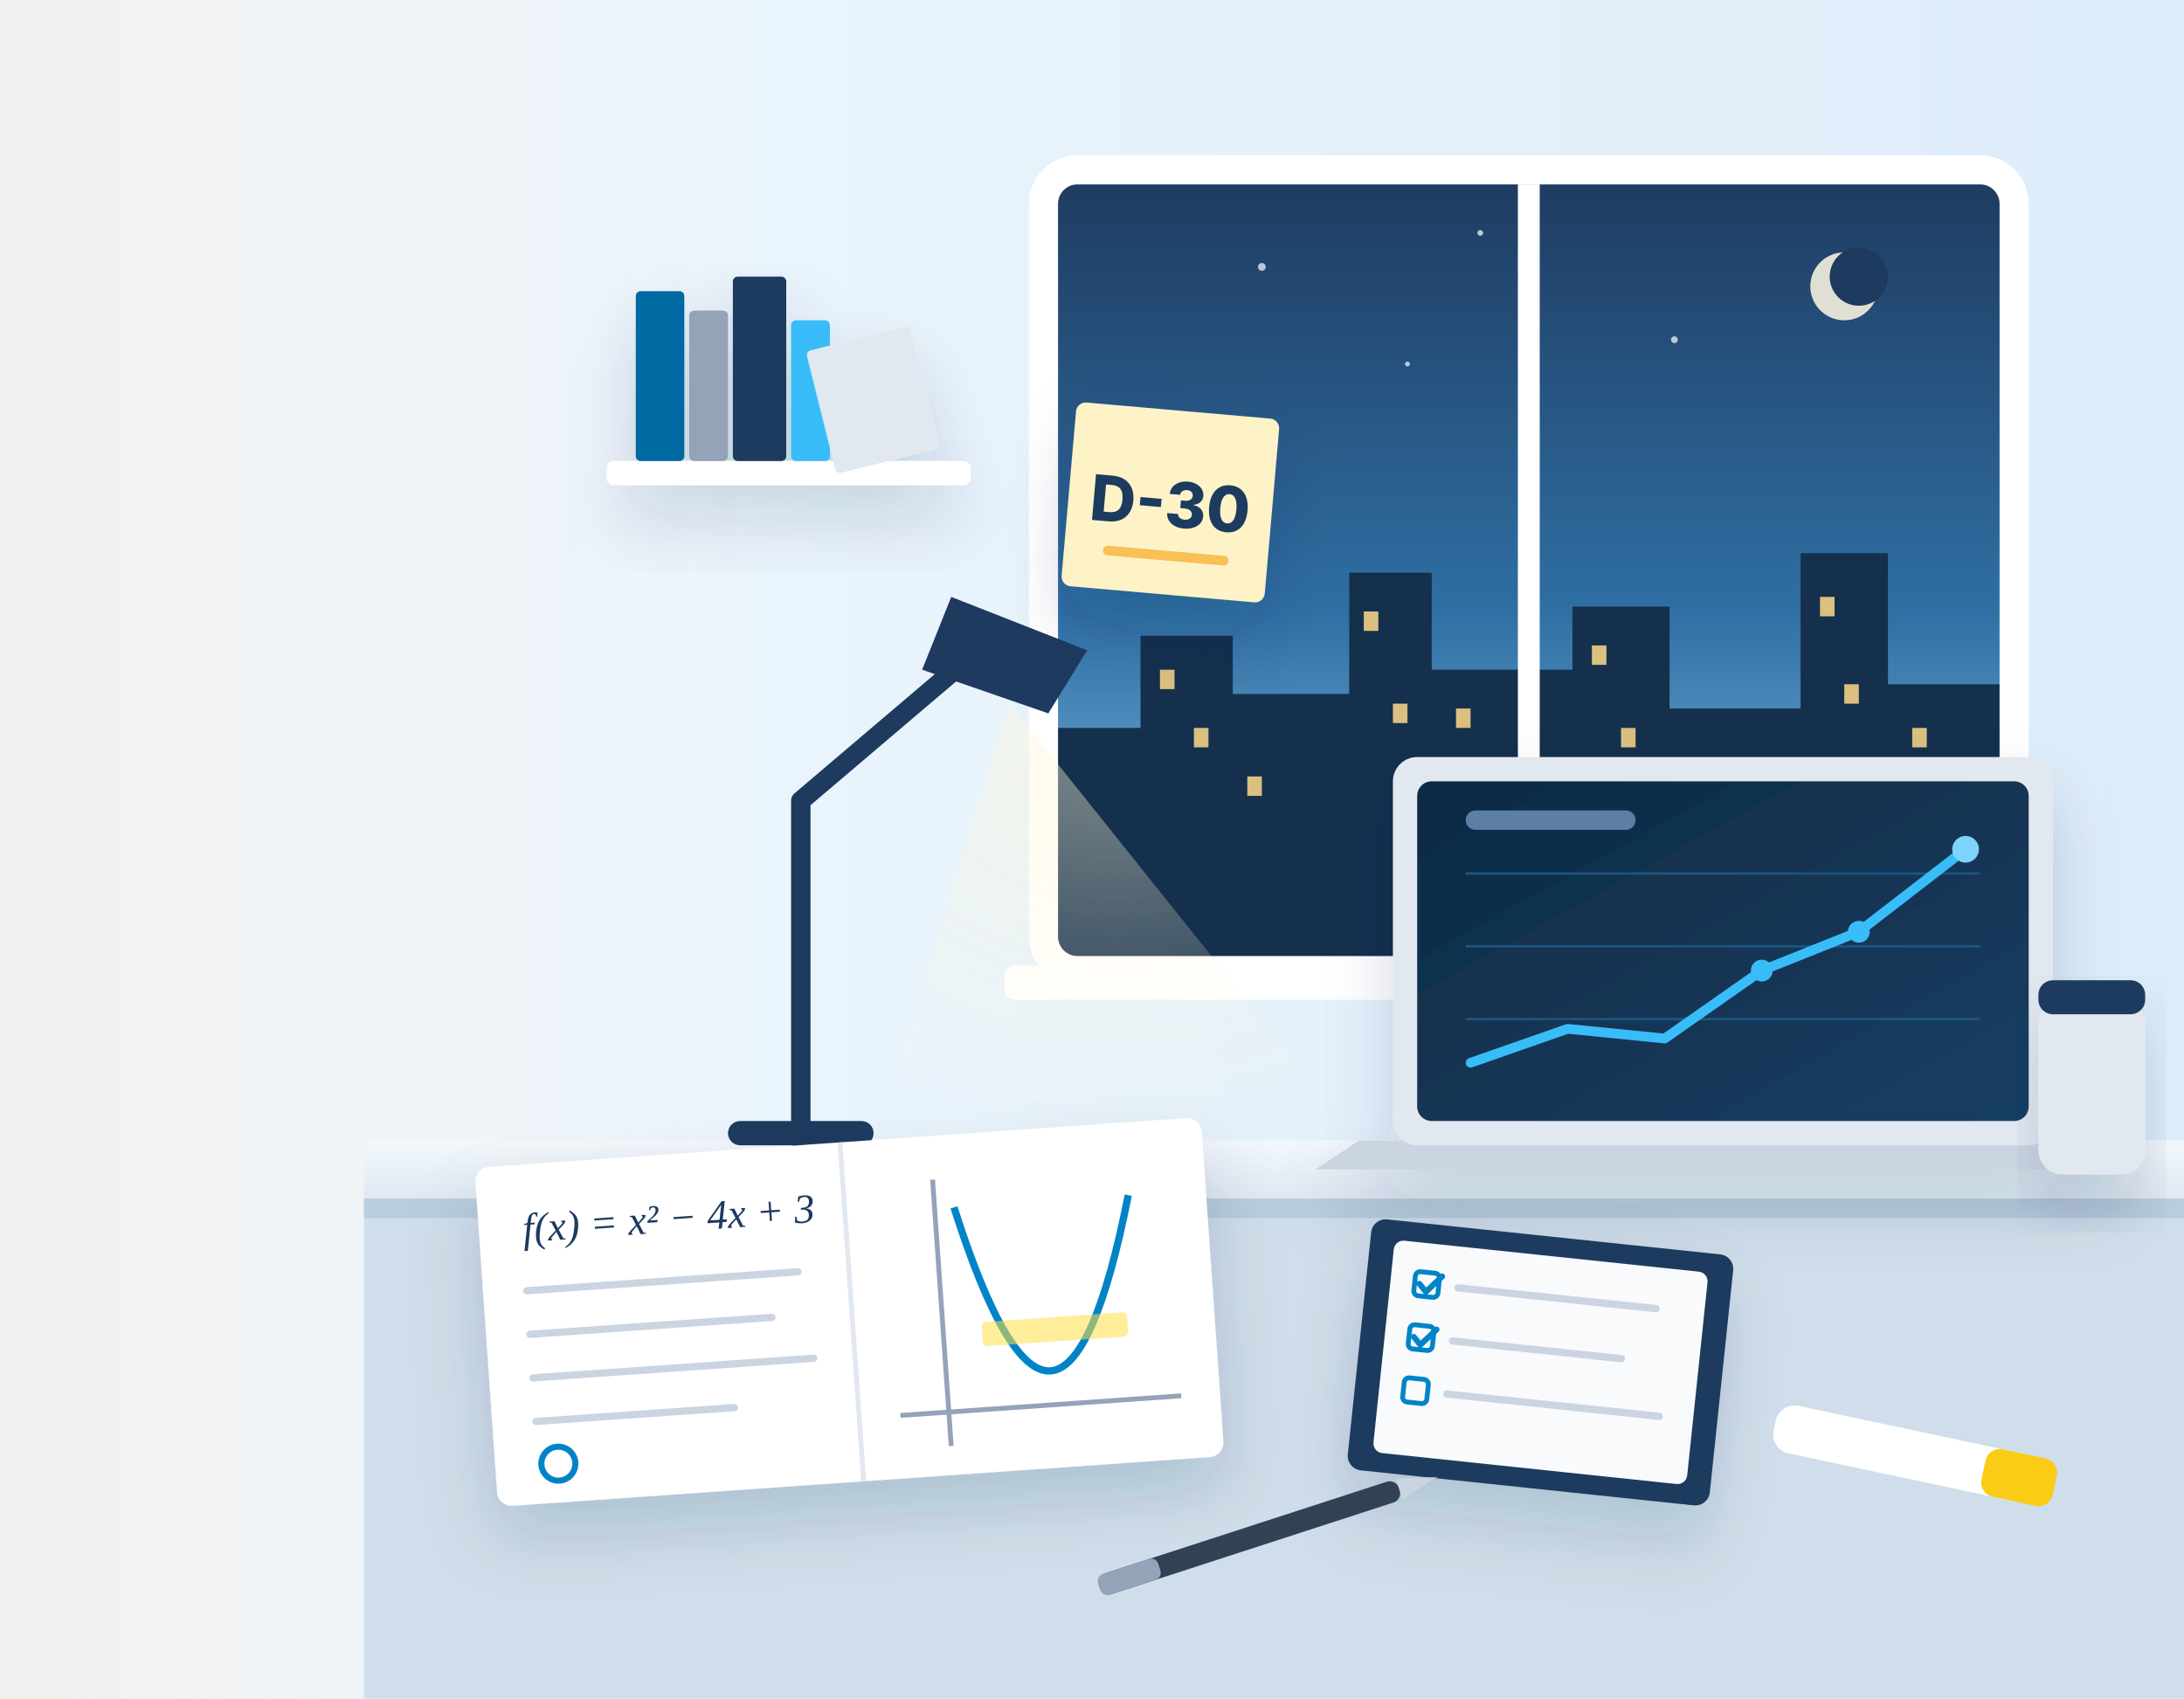
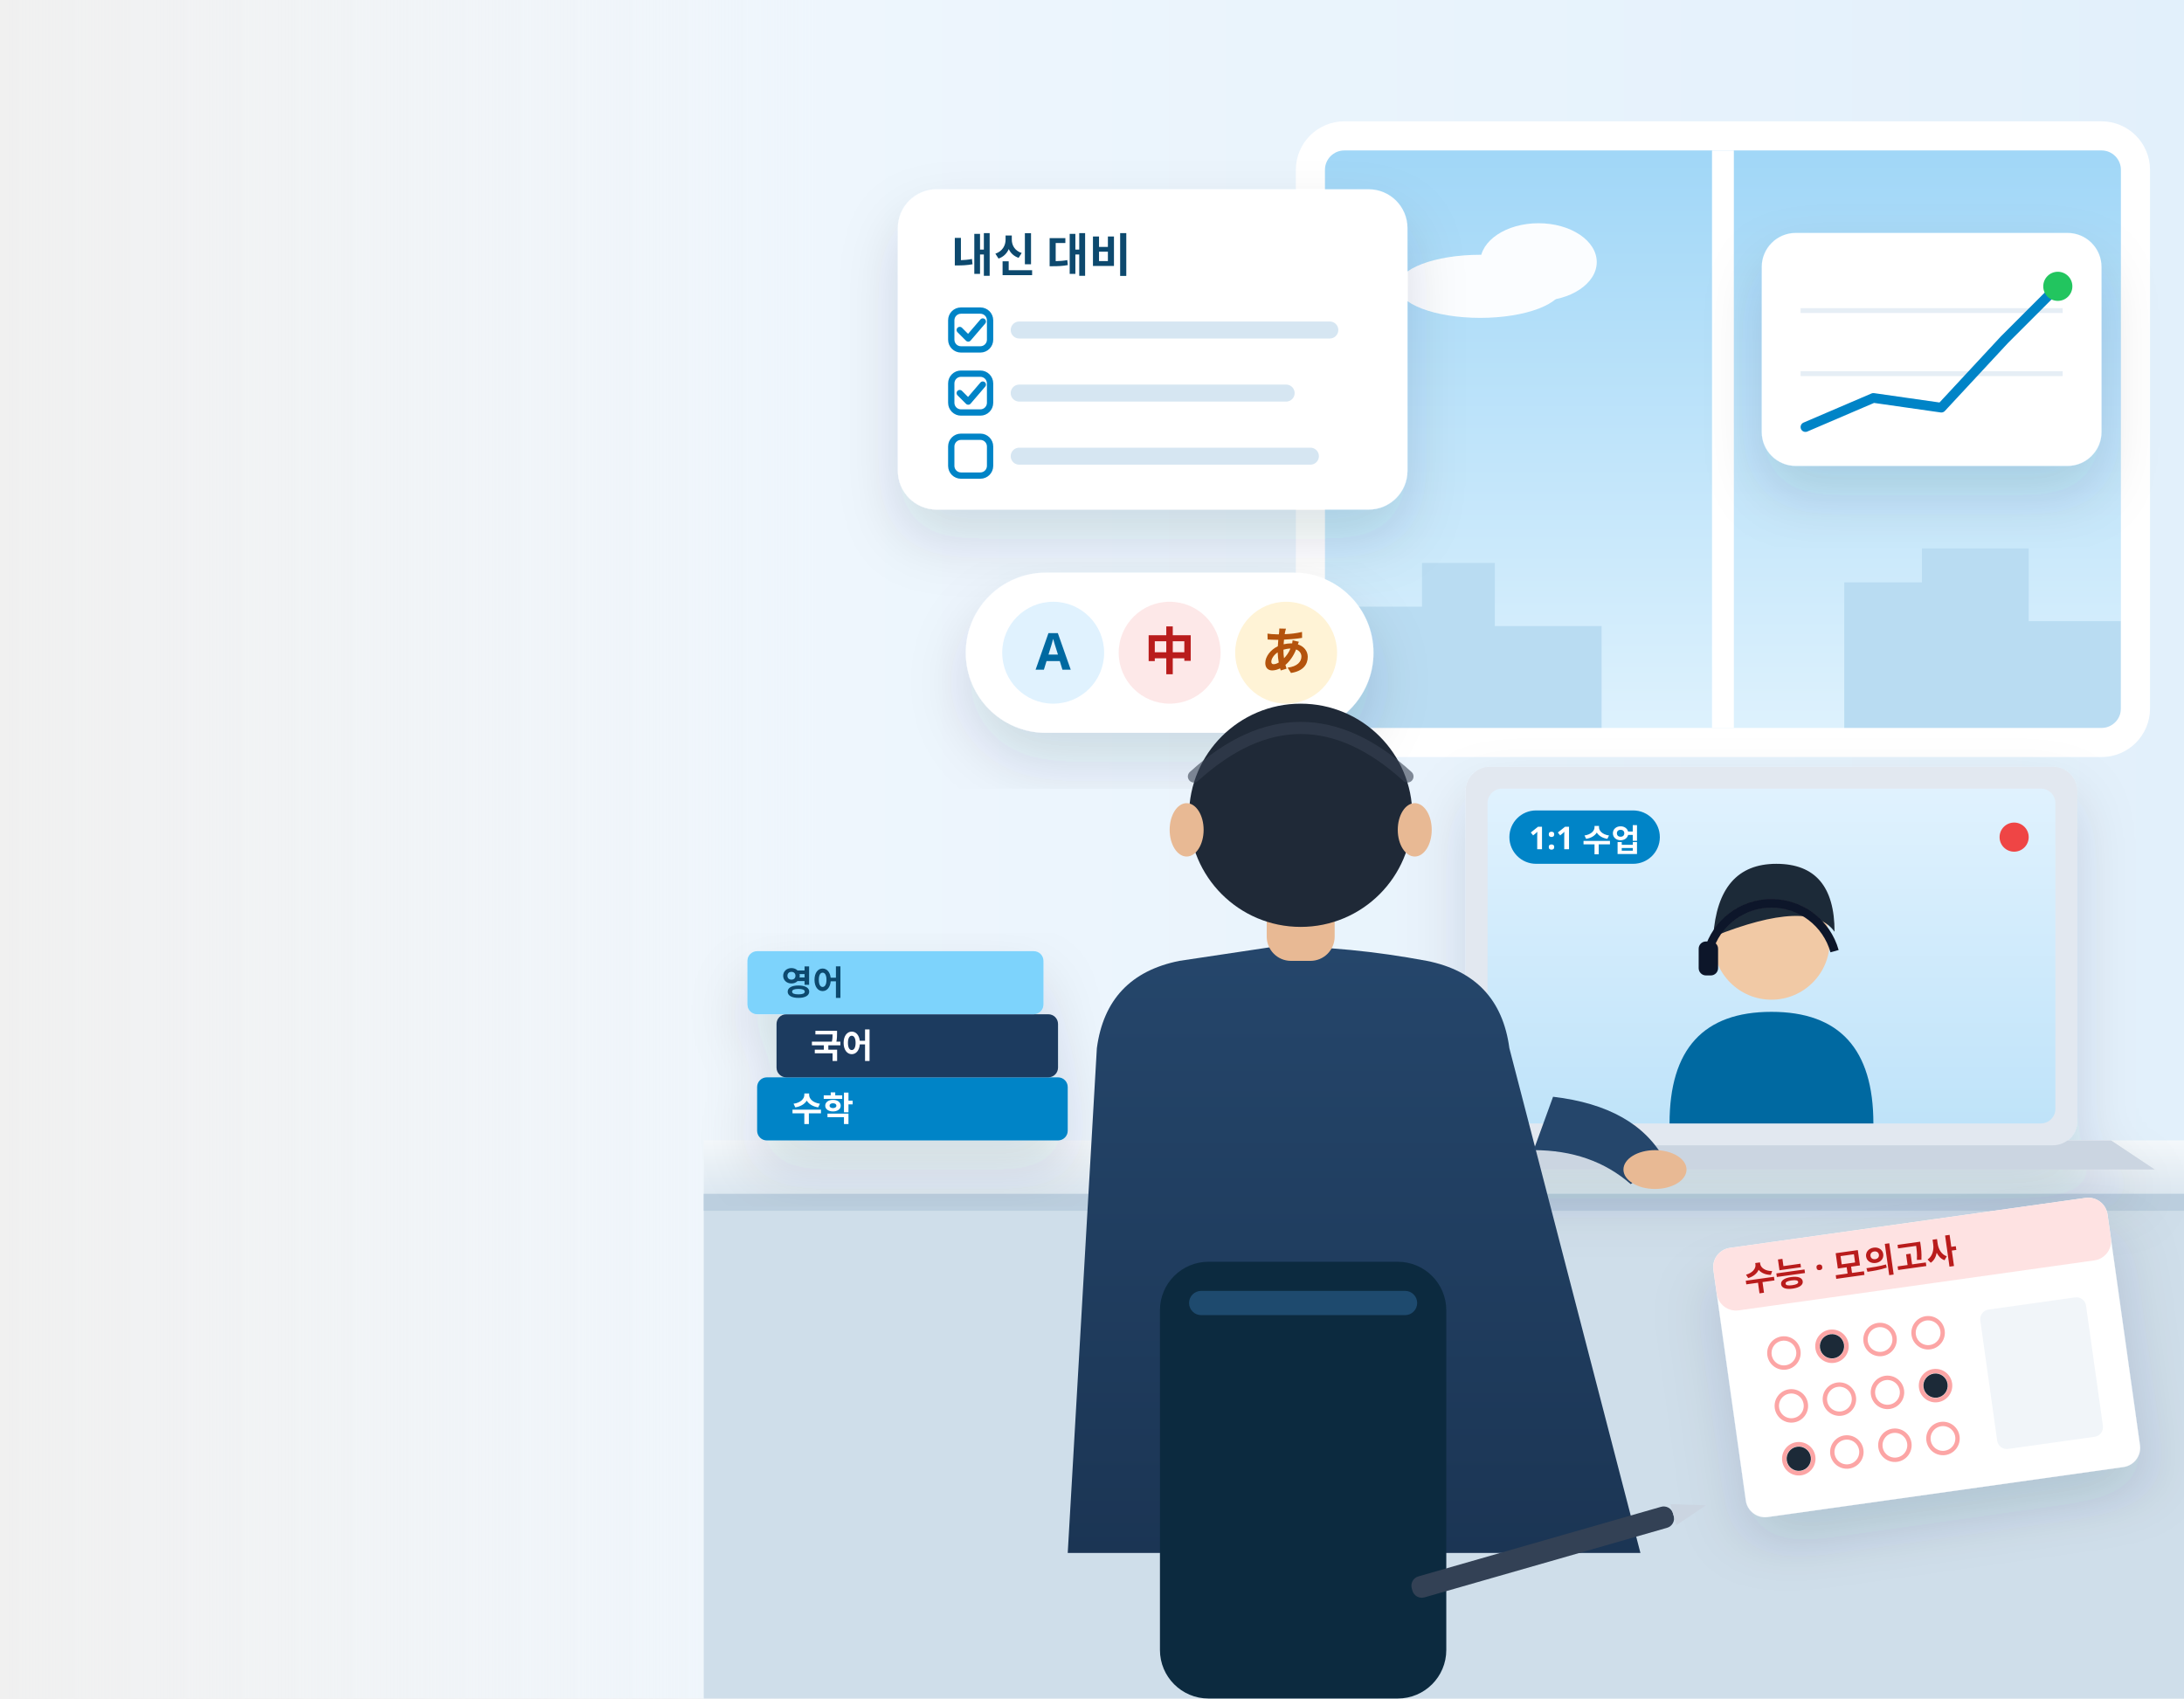
- <svg xmlns="http://www.w3.org/2000/svg" viewBox="0 0 900 700" role="img" aria-label="저녁 창가 책상에서 시험을 준비하는 장면 그림">
+ <svg xmlns="http://www.w3.org/2000/svg" viewBox="0 0 900 700" role="img" aria-label="학생이 노트북으로 선생님과 1:1 화상 수업을 하는 장면 그림">
  <defs>
    <linearGradient id="wall" x1="0" y1="0" x2="1" y2="0">
      <stop offset="0" stop-color="#f5faff" stop-opacity="0" />
-       <stop offset=".35" stop-color="#eaf4fc" />
-       <stop offset="1" stop-color="#dcecf9" />
+       <stop offset=".38" stop-color="#eef6fd" />
+       <stop offset="1" stop-color="#e2f0fb" />
    </linearGradient>
-     <linearGradient id="dusk" x1="0" y1="0" x2="0" y2="1">
-       <stop offset="0" stop-color="#1e3a5f" />
-       <stop offset=".55" stop-color="#2f6fa3" />
-       <stop offset="1" stop-color="#8cc8ec" />
+     <linearGradient id="sky" x1="0" y1="0" x2="0" y2="1">
+       <stop offset="0" stop-color="#9fd6f7" />
+       <stop offset="1" stop-color="#dff2fd" />
    </linearGradient>
-     <linearGradient id="deskTop" x1="0" y1="0" x2="0" y2="1">
-       <stop offset="0" stop-color="#f2f7fb" />
-       <stop offset="1" stop-color="#dfe9f2" />
+     <linearGradient id="desk" x1="0" y1="0" x2="0" y2="1">
+       <stop offset="0" stop-color="#f4f8fb" />
+       <stop offset="1" stop-color="#dde8f1" />
    </linearGradient>
-     <linearGradient id="screen" x1="0" y1="0" x2="1" y2="1">
-       <stop offset="0" stop-color="#0f2a44" />
-       <stop offset="1" stop-color="#173f63" />
+     <linearGradient id="screen" x1="0" y1="0" x2="0" y2="1">
+       <stop offset="0" stop-color="#e0f2fe" />
+       <stop offset="1" stop-color="#bfe3f9" />
    </linearGradient>
-     <radialGradient id="glow" cx=".5" cy="0" r="1">
-       <stop offset="0" stop-color="#fff6d6" stop-opacity=".9" />
-       <stop offset="1" stop-color="#fff6d6" stop-opacity="0" />
-     </radialGradient>
-     <filter id="sh" x="-20%" y="-20%" width="140%" height="150%">
-       <feDropShadow dx="0" dy="14" stdDeviation="14" flood-color="#0b2a45" flood-opacity=".16" />
+     <linearGradient id="blazer" x1="0" y1="0" x2="0" y2="1">
+       <stop offset="0" stop-color="#25466b" />
+       <stop offset="1" stop-color="#1b3554" />
+     </linearGradient>
+     <filter id="sh" x="-25%" y="-25%" width="150%" height="160%">
+       <feDropShadow dx="0" dy="12" stdDeviation="12" flood-color="#0b2a45" flood-opacity=".14" />
    </filter>
  </defs>
  <rect width="900" height="700" fill="url(#wall)" />
  <g>
-     <rect x="430" y="70" width="400" height="330" rx="14" fill="url(#dusk)" />
-     <circle cx="760" cy="118" r="14" fill="#f4f1de" opacity=".9" />
-     <circle cx="766" cy="114" r="12" fill="#1e3a5f" />
-     <g fill="#ffffff" opacity=".7">
-       <circle cx="520" cy="110" r="1.6" />
-       <circle cx="610" cy="96" r="1.2" />
-       <circle cx="690" cy="140" r="1.4" />
-       <circle cx="580" cy="150" r="1" />
+     <rect x="540" y="56" width="340" height="250" rx="14" fill="url(#sky)" />
+     <g fill="#ffffff" opacity=".95">
+       <ellipse cx="610" cy="118" rx="34" ry="13" />
+       <ellipse cx="634" cy="108" rx="24" ry="16" />
+       <ellipse cx="800" cy="170" rx="30" ry="11" />
+       <ellipse cx="820" cy="161" rx="20" ry="13" />
    </g>
-     <g fill="#14304d">
-       <rect x="430" y="300" width="46" height="100" />
-       <rect x="470" y="262" width="38" height="138" />
-       <rect x="504" y="286" width="54" height="114" />
-       <rect x="556" y="236" width="34" height="164" />
-       <rect x="588" y="276" width="62" height="124" />
-       <rect x="648" y="250" width="40" height="150" />
-       <rect x="686" y="292" width="58" height="108" />
-       <rect x="742" y="228" width="36" height="172" />
-       <rect x="776" y="282" width="54" height="118" />
+     <g fill="#b9dcf2">
+       <rect x="548" y="250" width="40" height="56" />
+       <rect x="586" y="232" width="30" height="74" />
+       <rect x="614" y="258" width="46" height="48" />
+       <rect x="760" y="240" width="34" height="66" />
+       <rect x="792" y="226" width="44" height="80" />
+       <rect x="834" y="256" width="40" height="50" />
    </g>
-     <g fill="#ffd98a" opacity=".85">
-       <rect x="478" y="276" width="6" height="8" />
-       <rect x="492" y="300" width="6" height="8" />
-       <rect x="562" y="252" width="6" height="8" />
-       <rect x="574" y="290" width="6" height="8" />
-       <rect x="600" y="292" width="6" height="8" />
-       <rect x="624" y="318" width="6" height="8" />
-       <rect x="656" y="266" width="6" height="8" />
-       <rect x="668" y="300" width="6" height="8" />
-       <rect x="750" y="246" width="6" height="8" />
-       <rect x="760" y="282" width="6" height="8" />
-       <rect x="788" y="300" width="6" height="8" />
-       <rect x="514" y="320" width="6" height="8" />
-     </g>
-     <rect x="430" y="70" width="400" height="330" rx="14" fill="none" stroke="#ffffff" stroke-width="12" />
-     <line x1="630" y1="76" x2="630" y2="396" stroke="#ffffff" stroke-width="9" />
-     <rect x="414" y="398" width="432" height="14" rx="4" fill="#ffffff" />
+     <rect x="540" y="56" width="340" height="250" rx="14" fill="none" stroke="#ffffff" stroke-width="12" />
+     <line x1="710" y1="62" x2="710" y2="300" stroke="#ffffff" stroke-width="9" />
  </g>
  <g filter="url(#sh)">
-     <rect x="250" y="190" width="150" height="10" rx="3" fill="#ffffff" />
-     <rect x="262" y="120" width="20" height="70" rx="2" fill="#0369a1" />
-     <rect x="284" y="128" width="16" height="62" rx="2" fill="#94a3b8" />
-     <rect x="302" y="114" width="22" height="76" rx="2" fill="#1e3a5f" />
-     <rect x="326" y="132" width="16" height="58" rx="2" fill="#38bdf8" />
-     <rect x="344" y="138" width="44" height="52" rx="2" fill="#e2e8f0" transform="rotate(-14 366 190)" />
-   </g>
-   <rect x="150" y="470" width="750" height="24" fill="url(#deskTop)" />
-   <rect x="150" y="494" width="750" height="206" fill="#cfdeea" />
-   <rect x="150" y="494" width="750" height="8" fill="#b9cddd" />
-   <g>
-     <path d="M330 470 L330 330 L410 262" fill="none" stroke="#1e3a5f" stroke-width="8" stroke-linecap="round" stroke-linejoin="round" />
-     <rect x="300" y="462" width="60" height="10" rx="5" fill="#1e3a5f" />
-     <path d="M392 246 l56 22 l-16 26 l-52 -18 z" fill="#1e3a5f" />
-     <path d="M416 290 L360 470 L560 470 Z" fill="url(#glow)" opacity=".55" />
+     <rect x="370" y="78" width="210" height="132" rx="16" fill="#ffffff" />
+     <text x="392" y="112" font-family="Pretendard, 'Malgun Gothic', sans-serif" font-size="19" font-weight="800" fill="#0c4a6e">내신 대비</text>
+     <g fill="none" stroke="#0284c7" stroke-width="2.6" stroke-linecap="round" stroke-linejoin="round">
+       <rect x="392" y="128" width="16" height="16" rx="4" />
+       <path d="M395.5 136 l3.5 3.5 l6 -7" />
+       <rect x="392" y="154" width="16" height="16" rx="4" />
+       <path d="M395.5 162 l3.5 3.5 l6 -7" />
+       <rect x="392" y="180" width="16" height="16" rx="4" />
+     </g>
+     <g stroke="#d6e6f2" stroke-width="7" stroke-linecap="round">
+       <line x1="420" y1="136" x2="548" y2="136" />
+       <line x1="420" y1="162" x2="530" y2="162" />
+       <line x1="420" y1="188" x2="540" y2="188" />
+     </g>
  </g>
  <g filter="url(#sh)">
-     <path d="M560 470 L860 470 L878 482 L542 482 Z" fill="#cbd5e1" />
-     <rect x="574" y="312" width="272" height="160" rx="10" fill="#e2e8f0" />
-     <rect x="584" y="322" width="252" height="140" rx="6" fill="url(#screen)" />
-     <g stroke="#1f5580" stroke-width="1">
-       <line x1="604" y1="360" x2="816" y2="360" />
-       <line x1="604" y1="390" x2="816" y2="390" />
-       <line x1="604" y1="420" x2="816" y2="420" />
-     </g>
-     <polyline points="606,438 646,424 686,428 726,400 766,384 810,350" fill="none" stroke="#38bdf8" stroke-width="4" stroke-linecap="round" stroke-linejoin="round" />
-     <g fill="#38bdf8">
-       <circle cx="726" cy="400" r="4.5" />
-       <circle cx="766" cy="384" r="4.5" />
-       <circle cx="810" cy="350" r="5.5" fill="#7dd3fc" />
-     </g>
-     <rect x="604" y="334" width="70" height="8" rx="4" fill="#5b7fa3" />
-   </g>
-   <g filter="url(#sh)" transform="rotate(-4 360 540)">
-     <rect x="200" y="470" width="300" height="140" rx="6" fill="#ffffff" />
-     <rect x="350" y="470" width="2" height="140" fill="#e2e8f0" />
-     <text x="218" y="502" font-family="'Times New Roman', serif" font-style="italic" font-size="17" fill="#1e3a5f">f(x) = x² − 4x + 3</text>
-     <g stroke="#cbd5e1" stroke-width="3" stroke-linecap="round">
-       <line x1="218" y1="522" x2="330" y2="522" />
-       <line x1="218" y1="540" x2="318" y2="540" />
-       <line x1="218" y1="558" x2="334" y2="558" />
-       <line x1="218" y1="576" x2="300" y2="576" />
-     </g>
-     <circle cx="226" cy="594" r="7" fill="none" stroke="#0284c7" stroke-width="2.5" />
-     <line x1="368" y1="584" x2="484" y2="584" stroke="#94a3b8" stroke-width="2" />
-     <line x1="388" y1="488" x2="388" y2="598" stroke="#94a3b8" stroke-width="2" />
-     <path d="M396 500 Q 430 640 468 500" fill="none" stroke="#0284c7" stroke-width="3" />
-     <rect x="404" y="548" width="60" height="10" rx="2" fill="#fde047" opacity=".55" />
-   </g>
-   <g transform="rotate(5 470 210)" filter="url(#sh)">
-     <rect x="440" y="168" width="84" height="76" rx="4" fill="#fef3c7" />
-     <text x="482" y="216" text-anchor="middle" font-family="Pretendard, -apple-system, 'Malgun Gothic', sans-serif" font-size="26" font-weight="800" fill="#1e3a5f">D-30</text>
-     <rect x="456" y="226" width="52" height="4" rx="2" fill="#f59e0b" opacity=".6" />
-   </g>
-   <g filter="url(#sh)" transform="rotate(6 640 560)">
-     <rect x="560" y="510" width="150" height="104" rx="6" fill="#1e3a5f" />
-     <rect x="570" y="518" width="130" height="88" rx="4" fill="#f8fafc" />
-     <g fill="none" stroke="#0284c7" stroke-width="2">
-       <rect x="580" y="530" width="10" height="10" rx="2" />
-       <rect x="580" y="552" width="10" height="10" rx="2" />
-       <rect x="580" y="574" width="10" height="10" rx="2" />
-     </g>
-     <path d="M582 535 l3 3 l6 -7 M582 557 l3 3 l6 -7" fill="none" stroke="#0284c7" stroke-width="2.4" stroke-linecap="round" />
-     <g stroke="#cbd5e1" stroke-width="3" stroke-linecap="round">
-       <line x1="598" y1="535" x2="680" y2="535" />
-       <line x1="598" y1="557" x2="668" y2="557" />
-       <line x1="598" y1="579" x2="686" y2="579" />
+     <rect x="398" y="236" width="168" height="66" rx="33" fill="#ffffff" />
+     <g font-family="Pretendard, 'Malgun Gothic', 'Microsoft YaHei', 'Yu Gothic', sans-serif" font-size="21" font-weight="800" text-anchor="middle">
+       <circle cx="434" cy="269" r="21" fill="#e0f2fe" />
+       <text x="434" y="276" fill="#0369a1">A</text>
+       <circle cx="482" cy="269" r="21" fill="#fde8e8" />
+       <text x="482" y="276" fill="#b91c1c">中</text>
+       <circle cx="530" cy="269" r="21" fill="#fff3d6" />
+       <text x="530" y="276" fill="#b45309">あ</text>
    </g>
  </g>
-   <g transform="rotate(-18 520 640)">
-     <rect x="452" y="628" width="130" height="9" rx="4" fill="#334155" />
-     <rect x="452" y="628" width="26" height="9" rx="3" fill="#94a3b8" />
-     <path d="M582 628 L598 632.5 L582 637 Z" fill="#cbd5e1" />
+   <g filter="url(#sh)">
+     <rect x="726" y="96" width="140" height="96" rx="14" fill="#ffffff" />
+     <g stroke="#e6eef5" stroke-width="2">
+       <line x1="742" y1="128" x2="850" y2="128" />
+       <line x1="742" y1="154" x2="850" y2="154" />
+     </g>
+     <polyline points="744,176 772,164 800,168 826,140 848,118" fill="none" stroke="#0284c7" stroke-width="4" stroke-linecap="round" stroke-linejoin="round" />
+     <circle cx="848" cy="118" r="6" fill="#22c55e" />
  </g>
-   <g transform="rotate(12 790 600)">
-     <rect x="730" y="590" width="110" height="20" rx="8" fill="#ffffff" />
-     <rect x="818" y="590" width="30" height="20" rx="6" fill="#facc15" />
+   <rect x="290" y="470" width="610" height="22" fill="url(#desk)" />
+   <rect x="290" y="492" width="610" height="208" fill="#cfdeea" />
+   <rect x="290" y="492" width="610" height="7" fill="#bccfdf" />
+   <g filter="url(#sh)">
+     <rect x="312" y="444" width="128" height="26" rx="4" fill="#0284c7" />
+     <rect x="320" y="418" width="116" height="26" rx="4" fill="#1e3a5f" />
+     <rect x="308" y="392" width="122" height="26" rx="4" fill="#7dd3fc" />
+     <g font-family="Pretendard, 'Malgun Gothic', sans-serif" font-size="14" font-weight="800" fill="#ffffff">
+       <text x="326" y="462">수학</text>
+       <text x="334" y="436">국어</text>
+       <text x="322" y="410" fill="#0c4a6e">영어</text>
+     </g>
  </g>
  <g filter="url(#sh)">
-     <rect x="770" y="412" width="44" height="72" rx="10" fill="#e2e8f0" transform="translate(70 0)" />
-     <rect x="840" y="404" width="44" height="14" rx="6" fill="#1e3a5f" />
+     <path d="M590 470 L870 470 L888 482 L572 482 Z" fill="#cbd5e1" />
+     <rect x="604" y="316" width="252" height="156" rx="10" fill="#e2e8f0" />
+     <rect x="613" y="325" width="234" height="138" rx="6" fill="url(#screen)" />
+     <path d="M688 463 q0 -46 42 -46 q42 0 42 46 z" fill="#0369a1" />
+     <circle cx="730" cy="388" r="24" fill="#f1c9a5" />
+     <path d="M706 386 q2 -30 26 -30 q24 0 24 28 q-10 -14 -50 2 z" fill="#1f2937" />
+     <path d="M704 392 a27 27 0 0 1 52 0" fill="none" stroke="#0f172a" stroke-width="3.5" />
+     <rect x="700" y="388" width="8" height="14" rx="3" fill="#0f172a" />
+     <rect x="622" y="334" width="62" height="22" rx="11" fill="#0284c7" />
+     <text x="653" y="350" text-anchor="middle" font-family="Pretendard, 'Malgun Gothic', sans-serif" font-size="13" font-weight="800" fill="#ffffff">1:1 수업</text>
+     <circle cx="830" cy="345" r="6" fill="#ef4444" />
+   </g>
+   <g>
+     <path d="M440 640 L452 432 q4 -30 34 -36 l40 -6 q30 0 62 6 q30 6 34 36 L676 640 Z" fill="url(#blazer)" />
+     <rect x="522" y="360" width="28" height="36" rx="10" fill="#e8b994" />
+     <circle cx="536" cy="336" r="46" fill="#1f2937" />
+     <ellipse cx="489" cy="342" rx="7" ry="11" fill="#e8b994" />
+     <ellipse cx="583" cy="342" rx="7" ry="11" fill="#e8b994" />
+     <path d="M492 320 q44 -40 88 0" fill="none" stroke="#374151" stroke-width="5" stroke-linecap="round" opacity=".6" />
+     <path d="M640 452 q34 4 46 26 l-14 10 q-16 -14 -40 -14 z" fill="#25466b" />
+     <ellipse cx="682" cy="482" rx="13" ry="8" fill="#e8b994" />
+   </g>
+   <rect x="478" y="520" width="118" height="180" rx="20" fill="#0c2a3f" />
+   <rect x="490" y="532" width="94" height="10" rx="5" fill="#1e4a6e" />
+   <g filter="url(#sh)" transform="rotate(-8 790 560)">
+     <rect x="712" y="504" width="164" height="112" rx="8" fill="#ffffff" />
+     <rect x="712" y="504" width="164" height="26" rx="8" fill="#fee2e2" />
+     <text x="724" y="523" font-family="Pretendard, 'Malgun Gothic', sans-serif" font-size="14" font-weight="800" fill="#b91c1c">수능 · 모의고사</text>
+     <g fill="none" stroke="#fca5a5" stroke-width="1.8">
+       <circle cx="736" cy="550" r="6" />
+       <circle cx="756" cy="550" r="6" />
+       <circle cx="776" cy="550" r="6" />
+       <circle cx="796" cy="550" r="6" />
+       <circle cx="736" cy="572" r="6" />
+       <circle cx="756" cy="572" r="6" />
+       <circle cx="776" cy="572" r="6" />
+       <circle cx="796" cy="572" r="6" />
+       <circle cx="736" cy="594" r="6" />
+       <circle cx="756" cy="594" r="6" />
+       <circle cx="776" cy="594" r="6" />
+       <circle cx="796" cy="594" r="6" />
+     </g>
+     <g fill="#1f2937">
+       <circle cx="756" cy="550" r="5" />
+       <circle cx="796" cy="572" r="5" />
+       <circle cx="736" cy="594" r="5" />
+     </g>
+     <rect x="818" y="544" width="44" height="58" rx="4" fill="#f1f5f9" />
+   </g>
+   <g transform="rotate(-16 640 640)">
+     <rect x="580" y="634" width="112" height="9" rx="4" fill="#334155" />
+     <path d="M692 634 L706 638.5 L692 643 Z" fill="#cbd5e1" />
  </g>
</svg>
